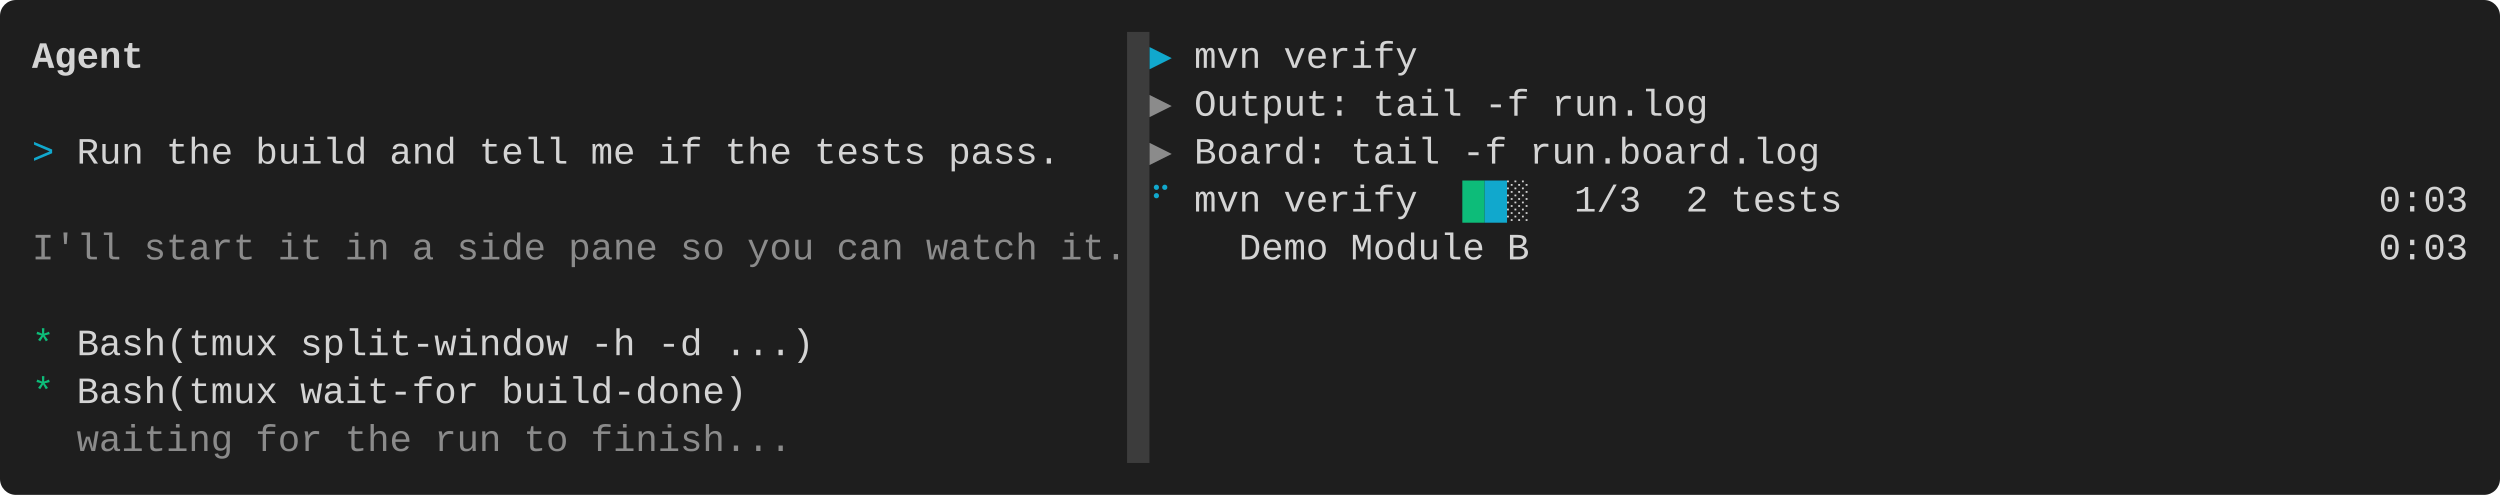
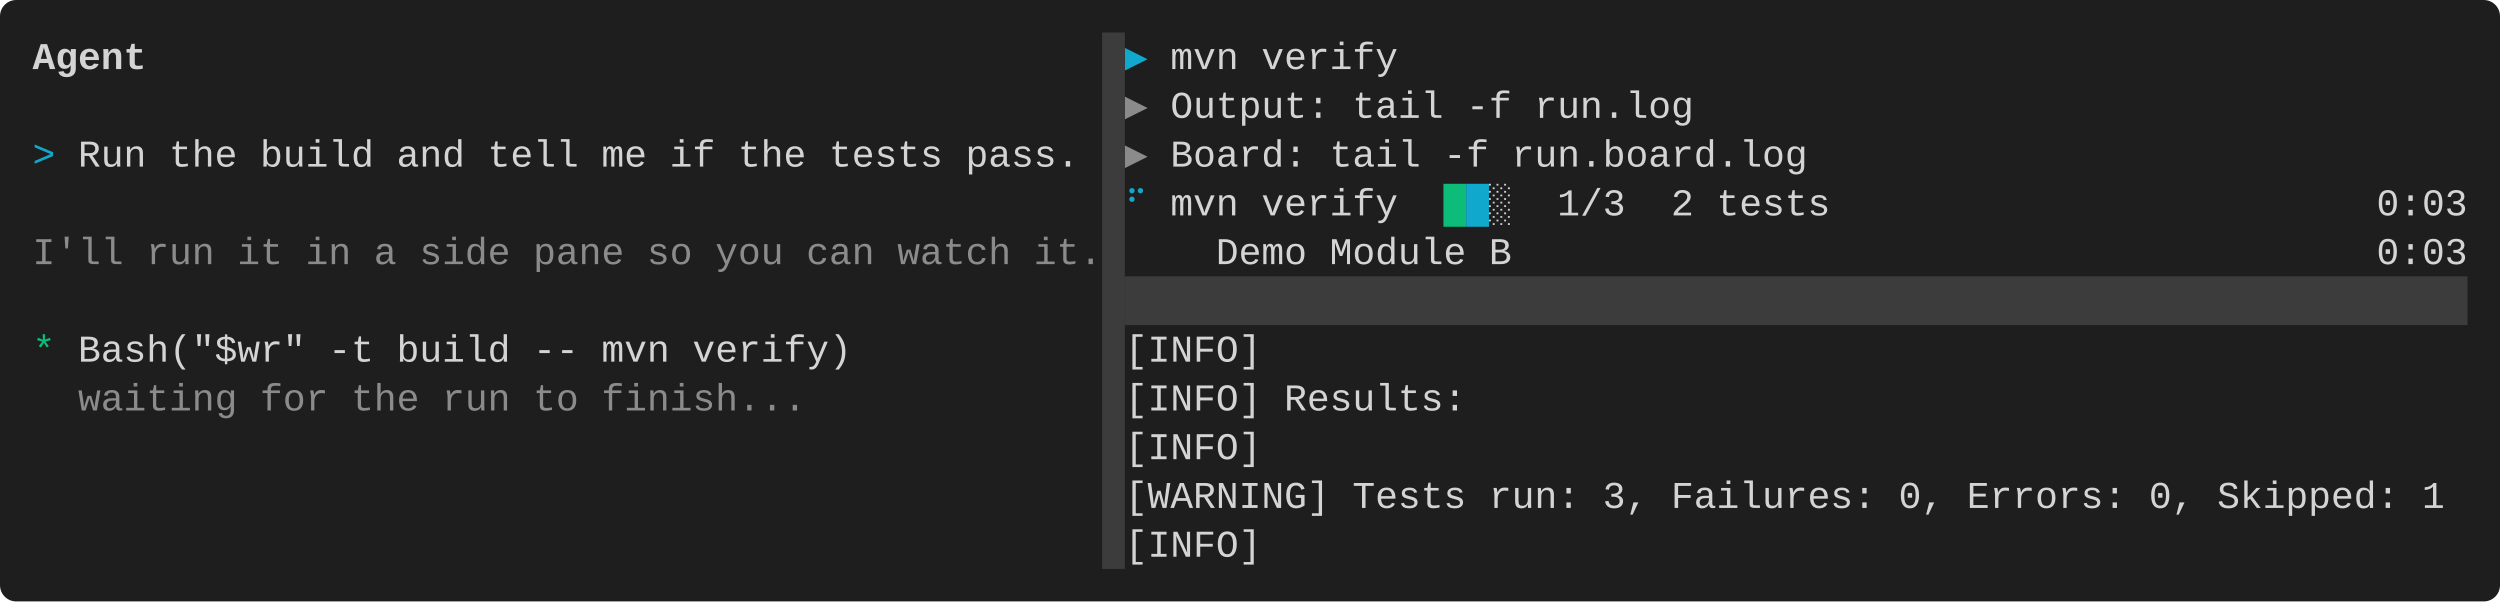
- <svg xmlns="http://www.w3.org/2000/svg" width="939.6" height="186" viewBox="0 0 939.6 186" role="img" aria-labelledby="title desc">
-   <rect width="939.6" height="186" rx="6" fill="#1e1e1e" />
-   <rect x="423.6" y="12" width="8.4" height="162" fill="#3c3c3c" />
+ <svg xmlns="http://www.w3.org/2000/svg" width="922.8" height="222" viewBox="0 0 922.8 222" role="img" aria-labelledby="title desc">
+   <rect width="922.8" height="222" rx="6" fill="#1e1e1e" />
+   <rect x="406.8" y="12" width="8.4" height="198" fill="#3c3c3c" />
+   <rect x="415.2" y="102" width="495.6" height="18" fill="#3c3c3c" />
  <g font-family="SFMono-Regular, Menlo, Monaco, Consolas, &quot;Liberation Mono&quot;, &quot;Courier New&quot;, monospace" font-size="14" xml:space="preserve">
    <text y="25.5">
      <tspan x="12" textLength="42" fill="#d4d4d4" font-weight="bold">Agent</tspan>
    </text>
    <text y="61.5">
      <tspan x="12" textLength="8.4" fill="#11a8cd">&gt;</tspan>
      <tspan x="28.8" textLength="25.2" fill="#d4d4d4">Run</tspan>
      <tspan x="62.4" textLength="25.2" fill="#d4d4d4">the</tspan>
      <tspan x="96" textLength="42" fill="#d4d4d4">build</tspan>
      <tspan x="146.4" textLength="25.2" fill="#d4d4d4">and</tspan>
      <tspan x="180" textLength="33.6" fill="#d4d4d4">tell</tspan>
      <tspan x="222" textLength="16.8" fill="#d4d4d4">me</tspan>
      <tspan x="247.2" textLength="16.8" fill="#d4d4d4">if</tspan>
      <tspan x="272.4" textLength="25.2" fill="#d4d4d4">the</tspan>
      <tspan x="306" textLength="42" fill="#d4d4d4">tests</tspan>
      <tspan x="356.4" textLength="42" fill="#d4d4d4">pass.</tspan>
    </text>
    <text y="97.5">
      <tspan x="12" textLength="33.6" fill="#d4d4d4" fill-opacity="0.6">I'll</tspan>
-       <tspan x="54" textLength="42" fill="#d4d4d4" fill-opacity="0.6">start</tspan>
-       <tspan x="104.4" textLength="16.8" fill="#d4d4d4" fill-opacity="0.6">it</tspan>
-       <tspan x="129.6" textLength="16.8" fill="#d4d4d4" fill-opacity="0.6">in</tspan>
-       <tspan x="154.8" textLength="8.4" fill="#d4d4d4" fill-opacity="0.6">a</tspan>
-       <tspan x="171.6" textLength="33.6" fill="#d4d4d4" fill-opacity="0.6">side</tspan>
-       <tspan x="213.6" textLength="33.6" fill="#d4d4d4" fill-opacity="0.6">pane</tspan>
-       <tspan x="255.6" textLength="16.8" fill="#d4d4d4" fill-opacity="0.6">so</tspan>
-       <tspan x="280.8" textLength="25.2" fill="#d4d4d4" fill-opacity="0.6">you</tspan>
-       <tspan x="314.4" textLength="25.2" fill="#d4d4d4" fill-opacity="0.6">can</tspan>
-       <tspan x="348" textLength="42" fill="#d4d4d4" fill-opacity="0.6">watch</tspan>
-       <tspan x="398.4" textLength="25.2" fill="#d4d4d4" fill-opacity="0.6">it.</tspan>
+       <tspan x="54" textLength="25.2" fill="#d4d4d4" fill-opacity="0.6">run</tspan>
+       <tspan x="87.6" textLength="16.8" fill="#d4d4d4" fill-opacity="0.6">it</tspan>
+       <tspan x="112.8" textLength="16.8" fill="#d4d4d4" fill-opacity="0.6">in</tspan>
+       <tspan x="138" textLength="8.4" fill="#d4d4d4" fill-opacity="0.6">a</tspan>
+       <tspan x="154.8" textLength="33.6" fill="#d4d4d4" fill-opacity="0.6">side</tspan>
+       <tspan x="196.8" textLength="33.6" fill="#d4d4d4" fill-opacity="0.6">pane</tspan>
+       <tspan x="238.8" textLength="16.8" fill="#d4d4d4" fill-opacity="0.6">so</tspan>
+       <tspan x="264" textLength="25.2" fill="#d4d4d4" fill-opacity="0.6">you</tspan>
+       <tspan x="297.6" textLength="25.2" fill="#d4d4d4" fill-opacity="0.6">can</tspan>
+       <tspan x="331.2" textLength="42" fill="#d4d4d4" fill-opacity="0.6">watch</tspan>
+       <tspan x="381.6" textLength="25.2" fill="#d4d4d4" fill-opacity="0.6">it.</tspan>
    </text>
    <text y="133.5">
      <tspan x="12" textLength="8.4" fill="#0dbc79">*</tspan>
-       <tspan x="28.8" textLength="75.6" fill="#d4d4d4">Bash(tmux</tspan>
-       <tspan x="112.8" textLength="100.8" fill="#d4d4d4">split-window</tspan>
-       <tspan x="222" textLength="16.8" fill="#d4d4d4">-h</tspan>
-       <tspan x="247.2" textLength="16.8" fill="#d4d4d4">-d</tspan>
-       <tspan x="272.4" textLength="33.6" fill="#d4d4d4">...)</tspan>
+       <tspan x="28.8" textLength="84" fill="#d4d4d4">Bash("$wr"</tspan>
+       <tspan x="121.2" textLength="16.8" fill="#d4d4d4">-t</tspan>
+       <tspan x="146.4" textLength="42" fill="#d4d4d4">build</tspan>
+       <tspan x="196.8" textLength="16.8" fill="#d4d4d4">--</tspan>
+       <tspan x="222" textLength="25.2" fill="#d4d4d4">mvn</tspan>
+       <tspan x="255.6" textLength="58.8" fill="#d4d4d4">verify)</tspan>
    </text>
    <text y="151.5">
-       <tspan x="12" textLength="8.4" fill="#0dbc79">*</tspan>
-       <tspan x="28.8" textLength="75.6" fill="#d4d4d4">Bash(tmux</tspan>
-       <tspan x="112.8" textLength="67.2" fill="#d4d4d4">wait-for</tspan>
-       <tspan x="188.4" textLength="92.4" fill="#d4d4d4">build-done)</tspan>
-     </text>
-     <text y="169.5">
      <tspan x="28.8" textLength="58.8" fill="#d4d4d4" fill-opacity="0.6">waiting</tspan>
      <tspan x="96" textLength="25.2" fill="#d4d4d4" fill-opacity="0.6">for</tspan>
      <tspan x="129.6" textLength="25.2" fill="#d4d4d4" fill-opacity="0.6">the</tspan>
      <tspan x="163.2" textLength="25.2" fill="#d4d4d4" fill-opacity="0.6">run</tspan>
      <tspan x="196.8" textLength="16.8" fill="#d4d4d4" fill-opacity="0.6">to</tspan>
      <tspan x="222" textLength="75.6" fill="#d4d4d4" fill-opacity="0.6">finish...</tspan>
    </text>
    <text y="25.5">
-       <tspan x="432" textLength="8.4" fill="#11a8cd">▶</tspan>
-       <tspan x="448.8" textLength="25.2" fill="#d4d4d4">mvn</tspan>
-       <tspan x="482.4" textLength="50.4" fill="#d4d4d4">verify</tspan>
+       <tspan x="415.2" textLength="8.4" fill="#11a8cd">▶</tspan>
+       <tspan x="432" textLength="25.2" fill="#d4d4d4">mvn</tspan>
+       <tspan x="465.6" textLength="50.4" fill="#d4d4d4">verify</tspan>
    </text>
    <text y="43.5">
-       <tspan x="432" textLength="8.4" fill="#d4d4d4" fill-opacity="0.6">▶</tspan>
-       <tspan x="448.8" textLength="58.8" fill="#d4d4d4">Output:</tspan>
-       <tspan x="516" textLength="33.6" fill="#d4d4d4">tail</tspan>
-       <tspan x="558" textLength="16.8" fill="#d4d4d4">-f</tspan>
-       <tspan x="583.2" textLength="58.8" fill="#d4d4d4">run.log</tspan>
+       <tspan x="415.2" textLength="8.4" fill="#d4d4d4" fill-opacity="0.6">▶</tspan>
+       <tspan x="432" textLength="58.8" fill="#d4d4d4">Output:</tspan>
+       <tspan x="499.2" textLength="33.6" fill="#d4d4d4">tail</tspan>
+       <tspan x="541.2" textLength="16.8" fill="#d4d4d4">-f</tspan>
+       <tspan x="566.4" textLength="58.8" fill="#d4d4d4">run.log</tspan>
    </text>
    <text y="61.5">
-       <tspan x="432" textLength="8.4" fill="#d4d4d4" fill-opacity="0.6">▶</tspan>
-       <tspan x="448.8" textLength="50.4" fill="#d4d4d4">Board:</tspan>
-       <tspan x="507.6" textLength="33.6" fill="#d4d4d4">tail</tspan>
-       <tspan x="549.6" textLength="16.8" fill="#d4d4d4">-f</tspan>
-       <tspan x="574.8" textLength="109.2" fill="#d4d4d4">run.board.log</tspan>
+       <tspan x="415.2" textLength="8.4" fill="#d4d4d4" fill-opacity="0.6">▶</tspan>
+       <tspan x="432" textLength="50.4" fill="#d4d4d4">Board:</tspan>
+       <tspan x="490.8" textLength="33.6" fill="#d4d4d4">tail</tspan>
+       <tspan x="532.8" textLength="16.8" fill="#d4d4d4">-f</tspan>
+       <tspan x="558" textLength="109.2" fill="#d4d4d4">run.board.log</tspan>
    </text>
    <text y="79.5">
-       <tspan x="432" textLength="8.4" fill="#11a8cd">⠋</tspan>
-       <tspan x="448.8" textLength="25.2" fill="#d4d4d4">mvn</tspan>
-       <tspan x="482.4" textLength="50.4" fill="#d4d4d4">verify</tspan>
-       <tspan x="549.6" textLength="8.4" fill="#0dbc79">█</tspan>
-       <tspan x="558" textLength="8.4" fill="#11a8cd">█</tspan>
-       <tspan x="566.4" textLength="8.4" fill="#d4d4d4">░</tspan>
-       <tspan x="591.6" textLength="25.2" fill="#d4d4d4">1/3</tspan>
-       <tspan x="633.6" textLength="8.4" fill="#d4d4d4">2</tspan>
-       <tspan x="650.4" textLength="42" fill="#d4d4d4">tests</tspan>
-       <tspan x="894" textLength="33.6" fill="#d4d4d4">0:03</tspan>
+       <tspan x="415.2" textLength="8.4" fill="#11a8cd">⠋</tspan>
+       <tspan x="432" textLength="25.2" fill="#d4d4d4">mvn</tspan>
+       <tspan x="465.6" textLength="50.4" fill="#d4d4d4">verify</tspan>
+       <tspan x="532.8" textLength="8.4" fill="#0dbc79">█</tspan>
+       <tspan x="541.2" textLength="8.4" fill="#11a8cd">█</tspan>
+       <tspan x="549.6" textLength="8.4" fill="#d4d4d4">░</tspan>
+       <tspan x="574.8" textLength="25.2" fill="#d4d4d4">1/3</tspan>
+       <tspan x="616.8" textLength="8.4" fill="#d4d4d4">2</tspan>
+       <tspan x="633.6" textLength="42" fill="#d4d4d4">tests</tspan>
+       <tspan x="877.2" textLength="33.6" fill="#d4d4d4">0:03</tspan>
    </text>
    <text y="97.5">
-       <tspan x="465.6" textLength="33.6" fill="#d4d4d4">Demo</tspan>
-       <tspan x="507.6" textLength="50.4" fill="#d4d4d4">Module</tspan>
-       <tspan x="566.4" textLength="8.4" fill="#d4d4d4">B</tspan>
-       <tspan x="894" textLength="33.6" fill="#d4d4d4">0:03</tspan>
+       <tspan x="448.8" textLength="33.6" fill="#d4d4d4">Demo</tspan>
+       <tspan x="490.8" textLength="50.4" fill="#d4d4d4">Module</tspan>
+       <tspan x="549.6" textLength="8.4" fill="#d4d4d4">B</tspan>
+       <tspan x="877.2" textLength="33.6" fill="#d4d4d4">0:03</tspan>
+     </text>
+     <text y="133.5">
+       <tspan x="415.2" textLength="50.4" fill="#d4d4d4">[INFO]</tspan>
+     </text>
+     <text y="151.5">
+       <tspan x="415.2" textLength="50.4" fill="#d4d4d4">[INFO]</tspan>
+       <tspan x="474" textLength="67.2" fill="#d4d4d4">Results:</tspan>
+     </text>
+     <text y="169.5">
+       <tspan x="415.2" textLength="50.4" fill="#d4d4d4">[INFO]</tspan>
+     </text>
+     <text y="187.5">
+       <tspan x="415.2" textLength="75.6" fill="#d4d4d4">[WARNING]</tspan>
+       <tspan x="499.2" textLength="42" fill="#d4d4d4">Tests</tspan>
+       <tspan x="549.6" textLength="33.6" fill="#d4d4d4">run:</tspan>
+       <tspan x="591.6" textLength="16.8" fill="#d4d4d4">3,</tspan>
+       <tspan x="616.8" textLength="75.6" fill="#d4d4d4">Failures:</tspan>
+       <tspan x="700.8" textLength="16.8" fill="#d4d4d4">0,</tspan>
+       <tspan x="726" textLength="58.8" fill="#d4d4d4">Errors:</tspan>
+       <tspan x="793.2" textLength="16.8" fill="#d4d4d4">0,</tspan>
+       <tspan x="818.4" textLength="67.2" fill="#d4d4d4">Skipped:</tspan>
+       <tspan x="894" textLength="8.4" fill="#d4d4d4">1</tspan>
+     </text>
+     <text y="205.5">
+       <tspan x="415.2" textLength="50.4" fill="#d4d4d4">[INFO]</tspan>
    </text>
  </g>
</svg>
